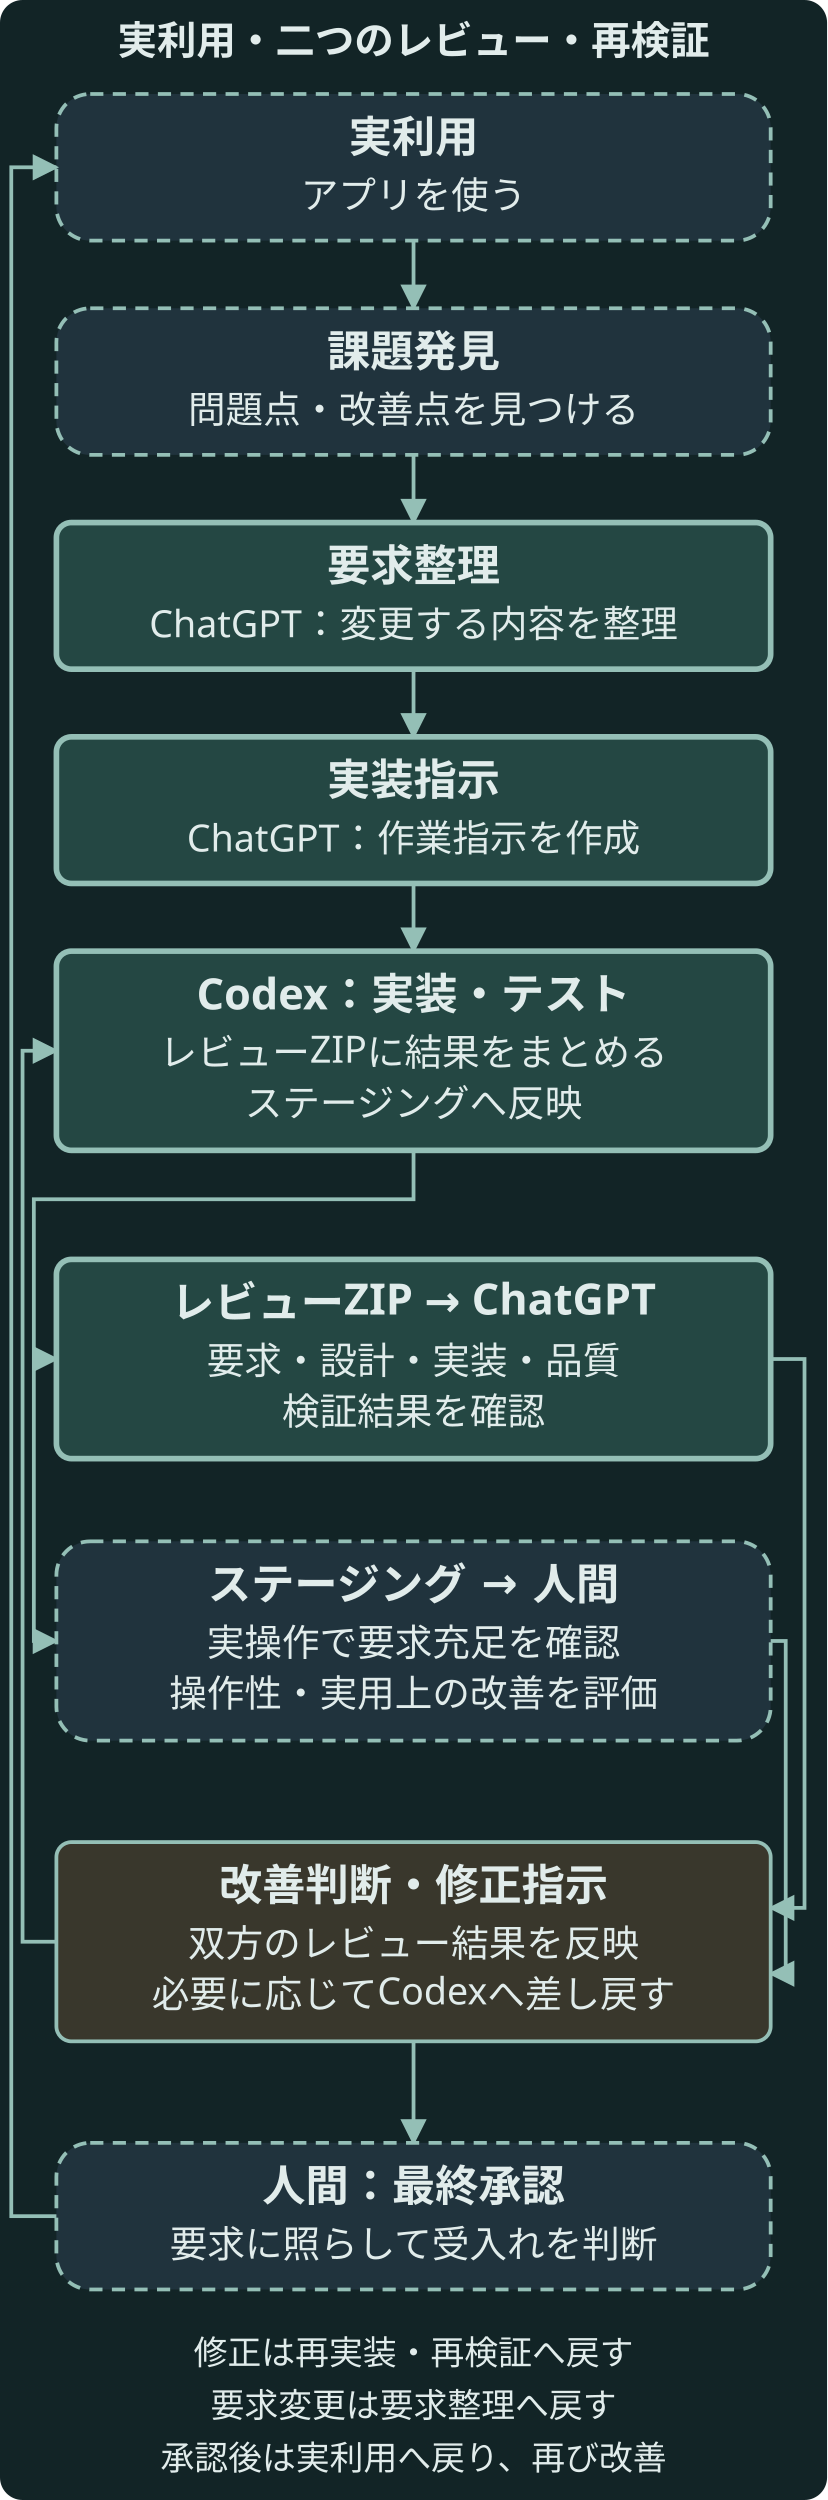
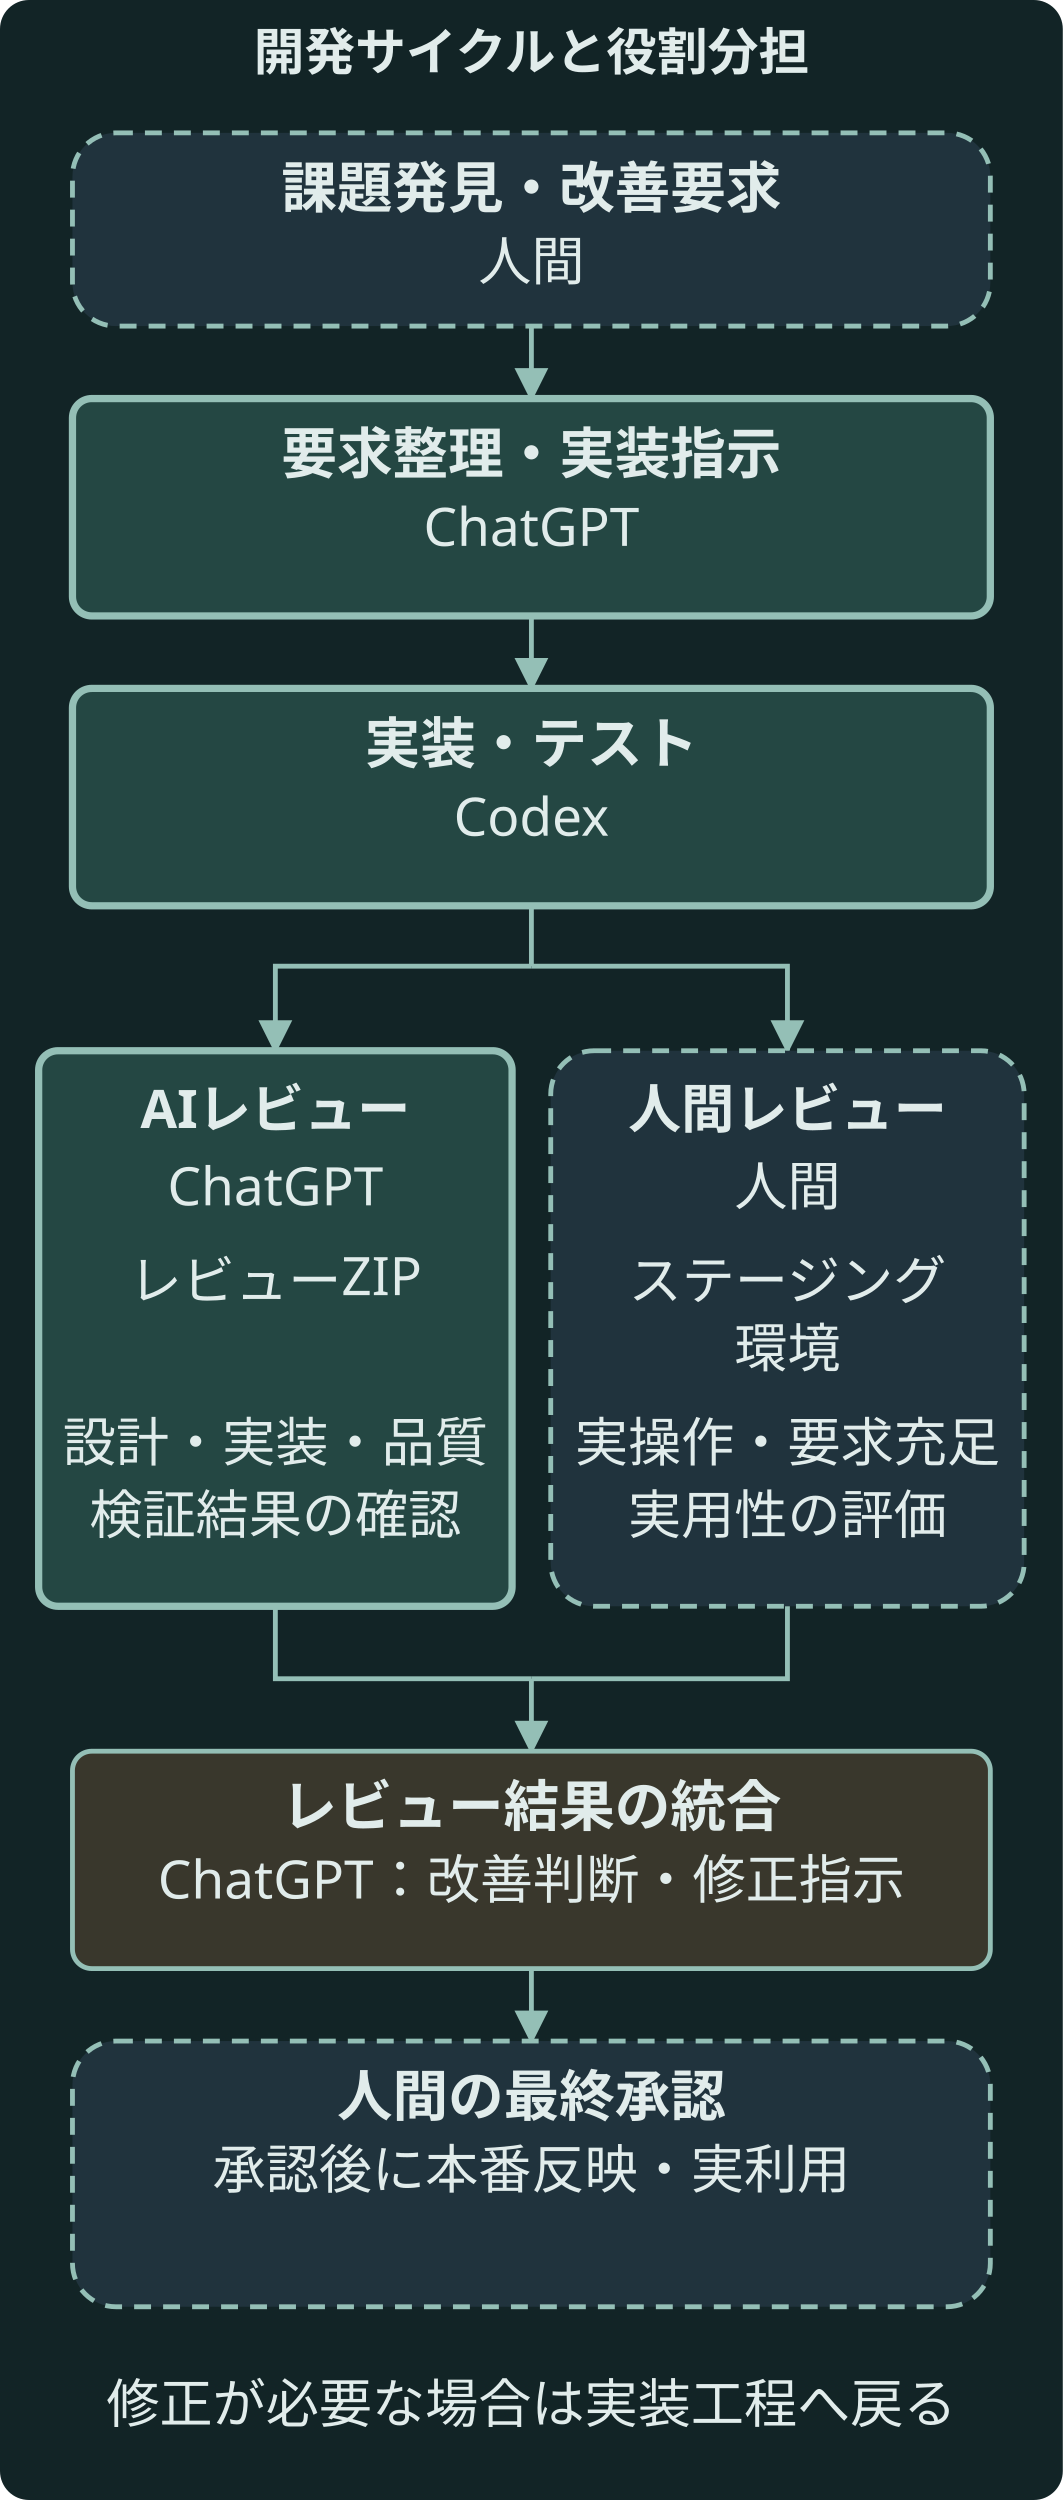
- <svg xmlns="http://www.w3.org/2000/svg" viewBox="0 0 440 1330" width="440" height="1330" role="img" aria-labelledby="title desc">
+ <svg xmlns="http://www.w3.org/2000/svg" viewBox="0 0 440 1035" width="440" height="1035" role="img" aria-labelledby="title desc">
  <defs>
    <marker id="arrow" viewBox="0 0 10 10" refX="9" refY="5" markerWidth="7" markerHeight="7" orient="auto-start-reverse">
      <path d="M0 0L10 5L0 10Z" fill="#94bfb6" />
    </marker>
  </defs>
-   <rect width="440" height="1330" rx="12" fill="#122426" />
+   <rect width="440" height="1035" rx="12" fill="#122426" />
  <g font-family="system-ui, sans-serif">
-     <text x="220" y="29" text-anchor="middle" font-size="21" font-weight="700" fill="#e1eceb">実利用・二つのレビュー・再検証</text>
-     <rect x="30" y="50" width="380" height="78" rx="18" fill="#20333d" stroke="#94bfb6" stroke-width="2" stroke-dasharray="7 5" />
-     <text x="220" y="81" text-anchor="middle" font-size="23" font-weight="700" fill="#e1eceb">実利用</text>
-     <text x="220" y="111" text-anchor="middle" font-size="20" font-weight="400" fill="#e1eceb">アプリを使う</text>
-     <path d="M220 128V164" fill="none" stroke="#94bfb6" stroke-width="2" marker-end="url(#arrow)" />
-     <rect x="30" y="164" width="380" height="78" rx="18" fill="#20333d" stroke="#94bfb6" stroke-width="2" stroke-dasharray="7 5" />
-     <text x="220" y="195" text-anchor="middle" font-size="23" font-weight="700" fill="#e1eceb">課題発見</text>
-     <text x="220" y="225" text-anchor="middle" font-size="20" font-weight="400" fill="#e1eceb">問題点・改善点を見つける</text>
-     <path d="M220 242V278" fill="none" stroke="#94bfb6" stroke-width="2" marker-end="url(#arrow)" />
-     <rect x="30" y="278" width="380" height="78" rx="8" fill="#244743" stroke="#94bfb6" stroke-width="3" />
-     <text x="220" y="309" text-anchor="middle" font-size="23" font-weight="700" fill="#e1eceb">要求整理</text>
-     <text x="220" y="339" text-anchor="middle" font-size="20" font-weight="400" fill="#e1eceb">ChatGPT：変更する内容を整理</text>
-     <path d="M220 356V392" fill="none" stroke="#94bfb6" stroke-width="2" marker-end="url(#arrow)" />
-     <rect x="30" y="392" width="380" height="78" rx="8" fill="#244743" stroke="#94bfb6" stroke-width="3" />
-     <text x="220" y="423" text-anchor="middle" font-size="23" font-weight="700" fill="#e1eceb">実装指示</text>
-     <text x="220" y="453" text-anchor="middle" font-size="20" font-weight="400" fill="#e1eceb">ChatGPT：作業指示を作成</text>
-     <path d="M220 470V506" fill="none" stroke="#94bfb6" stroke-width="2" marker-end="url(#arrow)" />
-     <rect x="30" y="506" width="380" height="106" rx="8" fill="#244743" stroke="#94bfb6" stroke-width="3" />
-     <text x="220" y="537" text-anchor="middle" font-size="23" font-weight="700" fill="#e1eceb">Codex：実装・テスト</text>
-     <text x="220" y="567" text-anchor="middle" font-size="20" font-weight="400" fill="#e1eceb">レビューZIPに結果をまとめる</text>
-     <text x="220" y="594" text-anchor="middle" font-size="20" font-weight="400" fill="#e1eceb">ステージングへ反映</text>
-     <path d="M220 612V638H18V873H30" fill="none" stroke="#94bfb6" stroke-width="2" marker-end="url(#arrow)" />
-     <path d="M18 723H30" fill="none" stroke="#94bfb6" stroke-width="2" marker-end="url(#arrow)" />
-     <rect x="30" y="670" width="380" height="106" rx="8" fill="#244743" stroke="#94bfb6" stroke-width="3" />
-     <text x="220" y="701" text-anchor="middle" font-size="23" font-weight="700" fill="#e1eceb">レビューZIP → ChatGPT</text>
-     <text x="220" y="731" text-anchor="middle" font-size="20" font-weight="400" fill="#e1eceb">要求・設計・実装・品質</text>
-     <text x="220" y="758" text-anchor="middle" font-size="20" font-weight="400" fill="#e1eceb">検証結果を確認</text>
-     <rect x="30" y="820" width="380" height="106" rx="18" fill="#20333d" stroke="#94bfb6" stroke-width="2" stroke-dasharray="7 5" />
-     <text x="220" y="851" text-anchor="middle" font-size="23" font-weight="700" fill="#e1eceb">ステージング → 人間</text>
-     <text x="220" y="881" text-anchor="middle" font-size="20" font-weight="400" fill="#e1eceb">実操作で要求充足を確認</text>
-     <text x="220" y="908" text-anchor="middle" font-size="20" font-weight="400" fill="#e1eceb">操作性・実用上の改善を評価</text>
-     <path d="M410 723H428V1015H410" fill="none" stroke="#94bfb6" stroke-width="2" marker-end="url(#arrow)" />
-     <path d="M410 873H418V1050H410" fill="none" stroke="#94bfb6" stroke-width="2" marker-end="url(#arrow)" />
-     <rect x="30" y="980" width="380" height="106" rx="8" fill="#39372c" stroke="#94bfb6" stroke-width="2" />
-     <text x="220" y="1011" text-anchor="middle" font-size="23" font-weight="700" fill="#e1eceb">改善判断・修正指示</text>
-     <text x="220" y="1041" text-anchor="middle" font-size="20" font-weight="400" fill="#e1eceb">双方のレビュー結果を反映</text>
-     <text x="220" y="1068" text-anchor="middle" font-size="20" font-weight="400" fill="#e1eceb">必要に応じてCodexへ差し戻す</text>
-     <path d="M30 1033H12V559H30" fill="none" stroke="#94bfb6" stroke-width="2" marker-end="url(#arrow)" />
-     <path d="M220 1086V1140" fill="none" stroke="#94bfb6" stroke-width="2" marker-end="url(#arrow)" />
-     <rect x="30" y="1140" width="380" height="78" rx="18" fill="#20333d" stroke="#94bfb6" stroke-width="2" stroke-dasharray="7 5" />
-     <text x="220" y="1171" text-anchor="middle" font-size="23" font-weight="700" fill="#e1eceb">人間：最終承認</text>
-     <text x="220" y="1201" text-anchor="middle" font-size="20" font-weight="400" fill="#e1eceb">要求に照らして受入れを判断</text>
-     <path d="M30 1179H6V89H30" fill="none" stroke="#94bfb6" stroke-width="2" marker-end="url(#arrow)" />
-     <text x="220" y="1258" text-anchor="middle" font-size="18" font-weight="400" fill="#e1eceb">修正は再実装・再検証へ戻す</text>
-     <text x="220" y="1286" text-anchor="middle" font-size="18" font-weight="400" fill="#e1eceb">要求変更は要求整理へ戻す</text>
-     <text x="220" y="1314" text-anchor="middle" font-size="18" font-weight="400" fill="#e1eceb">承認後は実利用へ戻り、再び改善</text>
+     <text x="220" y="29" text-anchor="middle" font-size="21" font-weight="700" fill="#e1eceb">開発サイクルと役割分担</text>
+     <rect x="30" y="55" width="380" height="80" rx="18" fill="#20333d" stroke="#94bfb6" stroke-width="2" stroke-dasharray="7 5" />
+     <text x="220" y="86" text-anchor="middle" font-size="23" font-weight="700" fill="#e1eceb">課題発見・改善要求</text>
+     <text x="220" y="116" text-anchor="middle" font-size="22" font-weight="400" fill="#e1eceb">人間</text>
+     <path d="M220 135V165" fill="none" stroke="#94bfb6" stroke-width="2" marker-end="url(#arrow)" />
+     <rect x="30" y="165" width="380" height="90" rx="8" fill="#244743" stroke="#94bfb6" stroke-width="3" />
+     <text x="220" y="196" text-anchor="middle" font-size="23" font-weight="700" fill="#e1eceb">要求整理・実装指示</text>
+     <text x="220" y="226" text-anchor="middle" font-size="22" font-weight="400" fill="#e1eceb">ChatGPT</text>
+     <path d="M220 255V285" fill="none" stroke="#94bfb6" stroke-width="2" marker-end="url(#arrow)" />
+     <rect x="30" y="285" width="380" height="90" rx="8" fill="#244743" stroke="#94bfb6" stroke-width="3" />
+     <text x="220" y="316" text-anchor="middle" font-size="23" font-weight="700" fill="#e1eceb">実装・テスト</text>
+     <text x="220" y="346" text-anchor="middle" font-size="22" font-weight="400" fill="#e1eceb">Codex</text>
+     <path d="M220 375V400" fill="none" stroke="#94bfb6" stroke-width="2" />
+     <path d="M220 400H114V435" fill="none" stroke="#94bfb6" stroke-width="2" marker-end="url(#arrow)" />
+     <path d="M220 400H326V435" fill="none" stroke="#94bfb6" stroke-width="2" marker-end="url(#arrow)" />
+     <g data-review="ai">
+       <rect x="16" y="435" width="196" height="230" rx="8" fill="#244743" stroke="#94bfb6" stroke-width="3" />
+       <text x="114" y="467" text-anchor="middle" font-size="22" font-weight="700" fill="#e1eceb">AIレビュー</text>
+       <text x="114" y="499" text-anchor="middle" font-size="22" font-weight="400" fill="#e1eceb">ChatGPT</text>
+       <text x="114" y="538" text-anchor="middle" font-size="22" font-weight="400" fill="#e1eceb">レビューZIP</text>
+       <text x="114" y="605" text-anchor="middle" font-size="22" font-weight="400" fill="#e1eceb">設計・実装・品質</text>
+       <text x="114" y="635" text-anchor="middle" font-size="22" font-weight="400" fill="#e1eceb">検証結果の確認</text>
+     </g>
+     <g data-review="human">
+       <rect x="228" y="435" width="196" height="230" rx="18" fill="#20333d" stroke="#94bfb6" stroke-width="2" stroke-dasharray="7 5" />
+       <text x="326" y="467" text-anchor="middle" font-size="22" font-weight="700" fill="#e1eceb">人間レビュー</text>
+       <text x="326" y="499" text-anchor="middle" font-size="22" font-weight="400" fill="#e1eceb">人間</text>
+       <text x="326" y="538" text-anchor="middle" font-size="22" font-weight="400" fill="#e1eceb">ステージング</text>
+       <text x="326" y="566" text-anchor="middle" font-size="22" font-weight="400" fill="#e1eceb">環境</text>
+       <text x="326" y="605" text-anchor="middle" font-size="22" font-weight="400" fill="#e1eceb">実操作・要求充足</text>
+       <text x="326" y="635" text-anchor="middle" font-size="22" font-weight="400" fill="#e1eceb">実用性の評価</text>
+     </g>
+     <path d="M114 665V695H220" fill="none" stroke="#94bfb6" stroke-width="2" />
+     <path d="M326 665V695H220" fill="none" stroke="#94bfb6" stroke-width="2" />
+     <path d="M220 695V725" fill="none" stroke="#94bfb6" stroke-width="2" marker-end="url(#arrow)" />
+     <rect x="30" y="725" width="380" height="90" rx="8" fill="#39372c" stroke="#94bfb6" stroke-width="2" />
+     <text x="220" y="756" text-anchor="middle" font-size="23" font-weight="700" fill="#e1eceb">レビュー結果の統合</text>
+     <text x="220" y="786" text-anchor="middle" font-size="22" font-weight="400" fill="#e1eceb">ChatGPT：改善判断・修正指示</text>
+     <path d="M220 815V845" fill="none" stroke="#94bfb6" stroke-width="2" marker-end="url(#arrow)" />
+     <rect x="30" y="845" width="380" height="110" rx="18" fill="#20333d" stroke="#94bfb6" stroke-width="2" stroke-dasharray="7 5" />
+     <text x="220" y="876" text-anchor="middle" font-size="23" font-weight="700" fill="#e1eceb">人間の最終承認</text>
+     <text x="220" y="906" text-anchor="middle" font-size="22" font-weight="400" fill="#e1eceb">承認後に本番反映・実利用</text>
+     <text x="220" y="1003" text-anchor="middle" font-size="22" font-weight="400" fill="#e1eceb">修正が必要な場合は実装工程へ戻る</text>
  </g>
</svg>
